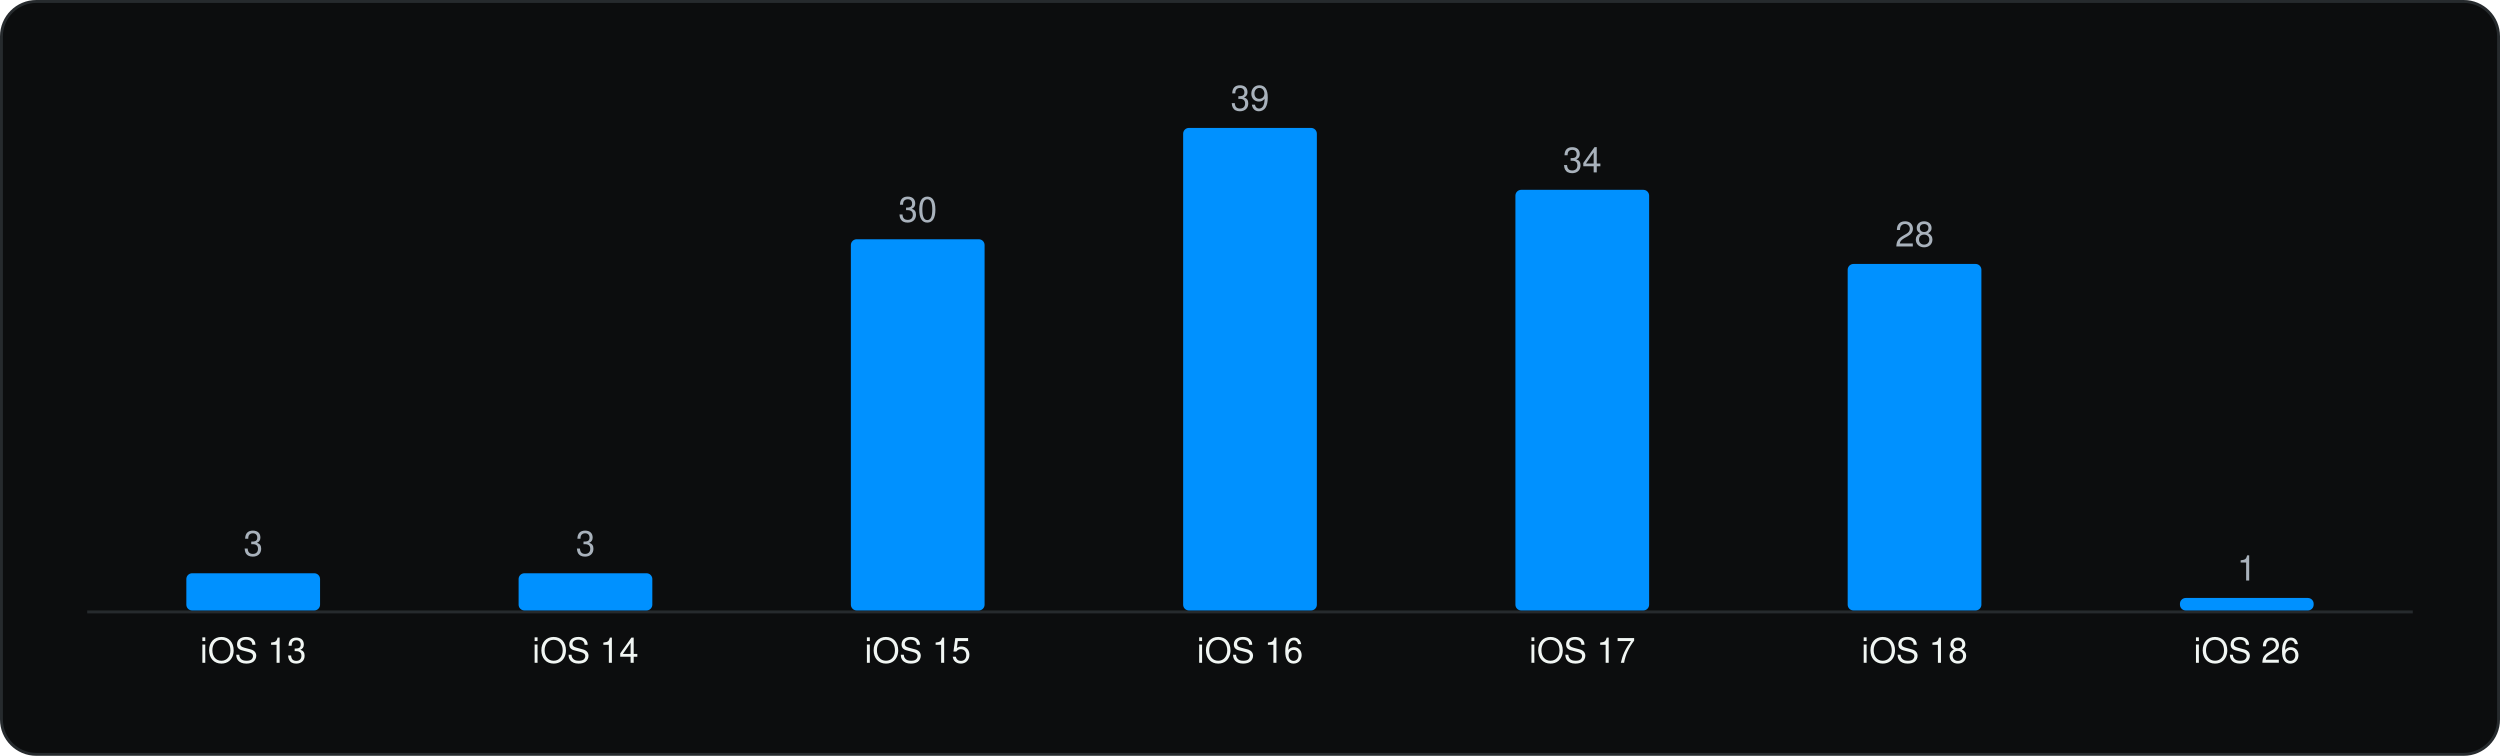
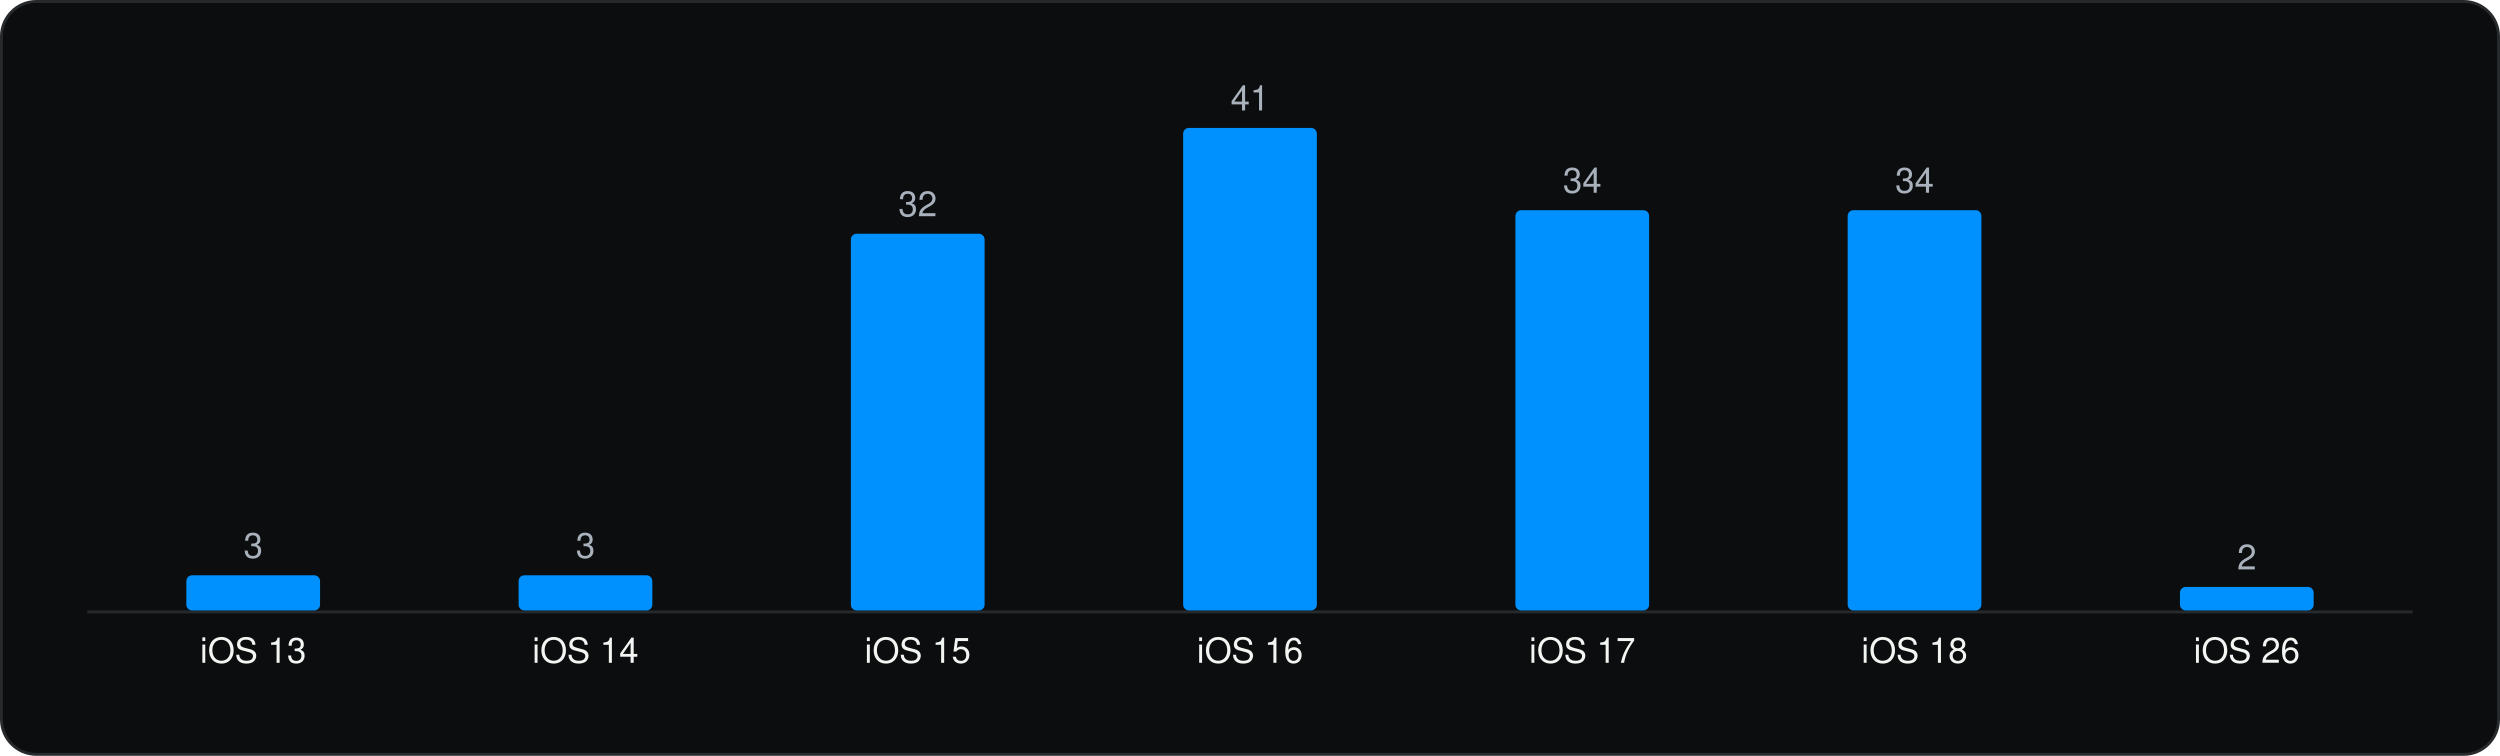
<svg xmlns="http://www.w3.org/2000/svg" viewBox="0 0 860 260" width="860" height="260" role="img" aria-label="Minimum iOS version" font-family="Geist, -apple-system, BlinkMacSystemFont, 'Segoe UI', Helvetica, Arial, sans-serif">
  <rect x="0.5" y="0.5" width="859" height="259" rx="12" fill="#0C0D0E" stroke="#262A2D" />
  <g transform="translate(20 20)">
    <line x1="10" y1="190.5" x2="810" y2="190.5" stroke="#262A2D" />
-     <rect x="44.1" y="177.2" width="46.0" height="12.8" rx="2" fill="#0091FF" />
-     <text x="67.1" y="171.2" font-size="12" text-anchor="middle" fill="#A9B2BC">3</text>
+     <rect x="44.1" y="177.9" width="46.0" height="12.1" rx="2" fill="#0091FF" />
+     <text x="67.1" y="171.9" font-size="12" text-anchor="middle" fill="#A9B2BC">3</text>
    <text x="67.1" y="208.0" font-size="12" text-anchor="middle" fill="#F1F6F3">iOS 13</text>
-     <rect x="158.4" y="177.2" width="46.0" height="12.8" rx="2" fill="#0091FF" />
-     <text x="181.4" y="171.2" font-size="12" text-anchor="middle" fill="#A9B2BC">3</text>
+     <rect x="158.4" y="177.9" width="46.0" height="12.1" rx="2" fill="#0091FF" />
+     <text x="181.4" y="171.9" font-size="12" text-anchor="middle" fill="#A9B2BC">3</text>
    <text x="181.4" y="208.0" font-size="12" text-anchor="middle" fill="#F1F6F3">iOS 14</text>
-     <rect x="272.7" y="62.3" width="46.0" height="127.7" rx="2" fill="#0091FF" />
-     <text x="295.7" y="56.3" font-size="12" text-anchor="middle" fill="#A9B2BC">30</text>
+     <rect x="272.7" y="60.4" width="46.0" height="129.6" rx="2" fill="#0091FF" />
+     <text x="295.7" y="54.4" font-size="12" text-anchor="middle" fill="#A9B2BC">32</text>
    <text x="295.7" y="208.0" font-size="12" text-anchor="middle" fill="#F1F6F3">iOS 15</text>
    <rect x="387.0" y="24.0" width="46.0" height="166.0" rx="2" fill="#0091FF" />
-     <text x="410.0" y="18.0" font-size="12" text-anchor="middle" fill="#A9B2BC">39</text>
+     <text x="410.0" y="18.0" font-size="12" text-anchor="middle" fill="#A9B2BC">41</text>
    <text x="410.0" y="208.0" font-size="12" text-anchor="middle" fill="#F1F6F3">iOS 16</text>
-     <rect x="501.3" y="45.3" width="46.0" height="144.7" rx="2" fill="#0091FF" />
-     <text x="524.3" y="39.3" font-size="12" text-anchor="middle" fill="#A9B2BC">34</text>
+     <rect x="501.3" y="52.3" width="46.0" height="137.7" rx="2" fill="#0091FF" />
+     <text x="524.3" y="46.3" font-size="12" text-anchor="middle" fill="#A9B2BC">34</text>
    <text x="524.3" y="208.0" font-size="12" text-anchor="middle" fill="#F1F6F3">iOS 17</text>
-     <rect x="615.6" y="70.8" width="46.0" height="119.2" rx="2" fill="#0091FF" />
-     <text x="638.6" y="64.8" font-size="12" text-anchor="middle" fill="#A9B2BC">28</text>
+     <rect x="615.6" y="52.3" width="46.0" height="137.7" rx="2" fill="#0091FF" />
+     <text x="638.6" y="46.3" font-size="12" text-anchor="middle" fill="#A9B2BC">34</text>
    <text x="638.6" y="208.0" font-size="12" text-anchor="middle" fill="#F1F6F3">iOS 18</text>
-     <rect x="729.9" y="185.7" width="46.0" height="4.3" rx="2" fill="#0091FF" />
-     <text x="752.9" y="179.7" font-size="12" text-anchor="middle" fill="#A9B2BC">1</text>
+     <rect x="729.9" y="181.9" width="46.0" height="8.1" rx="2" fill="#0091FF" />
+     <text x="752.9" y="175.9" font-size="12" text-anchor="middle" fill="#A9B2BC">2</text>
    <text x="752.9" y="208.0" font-size="12" text-anchor="middle" fill="#F1F6F3">iOS 26</text>
  </g>
</svg>
